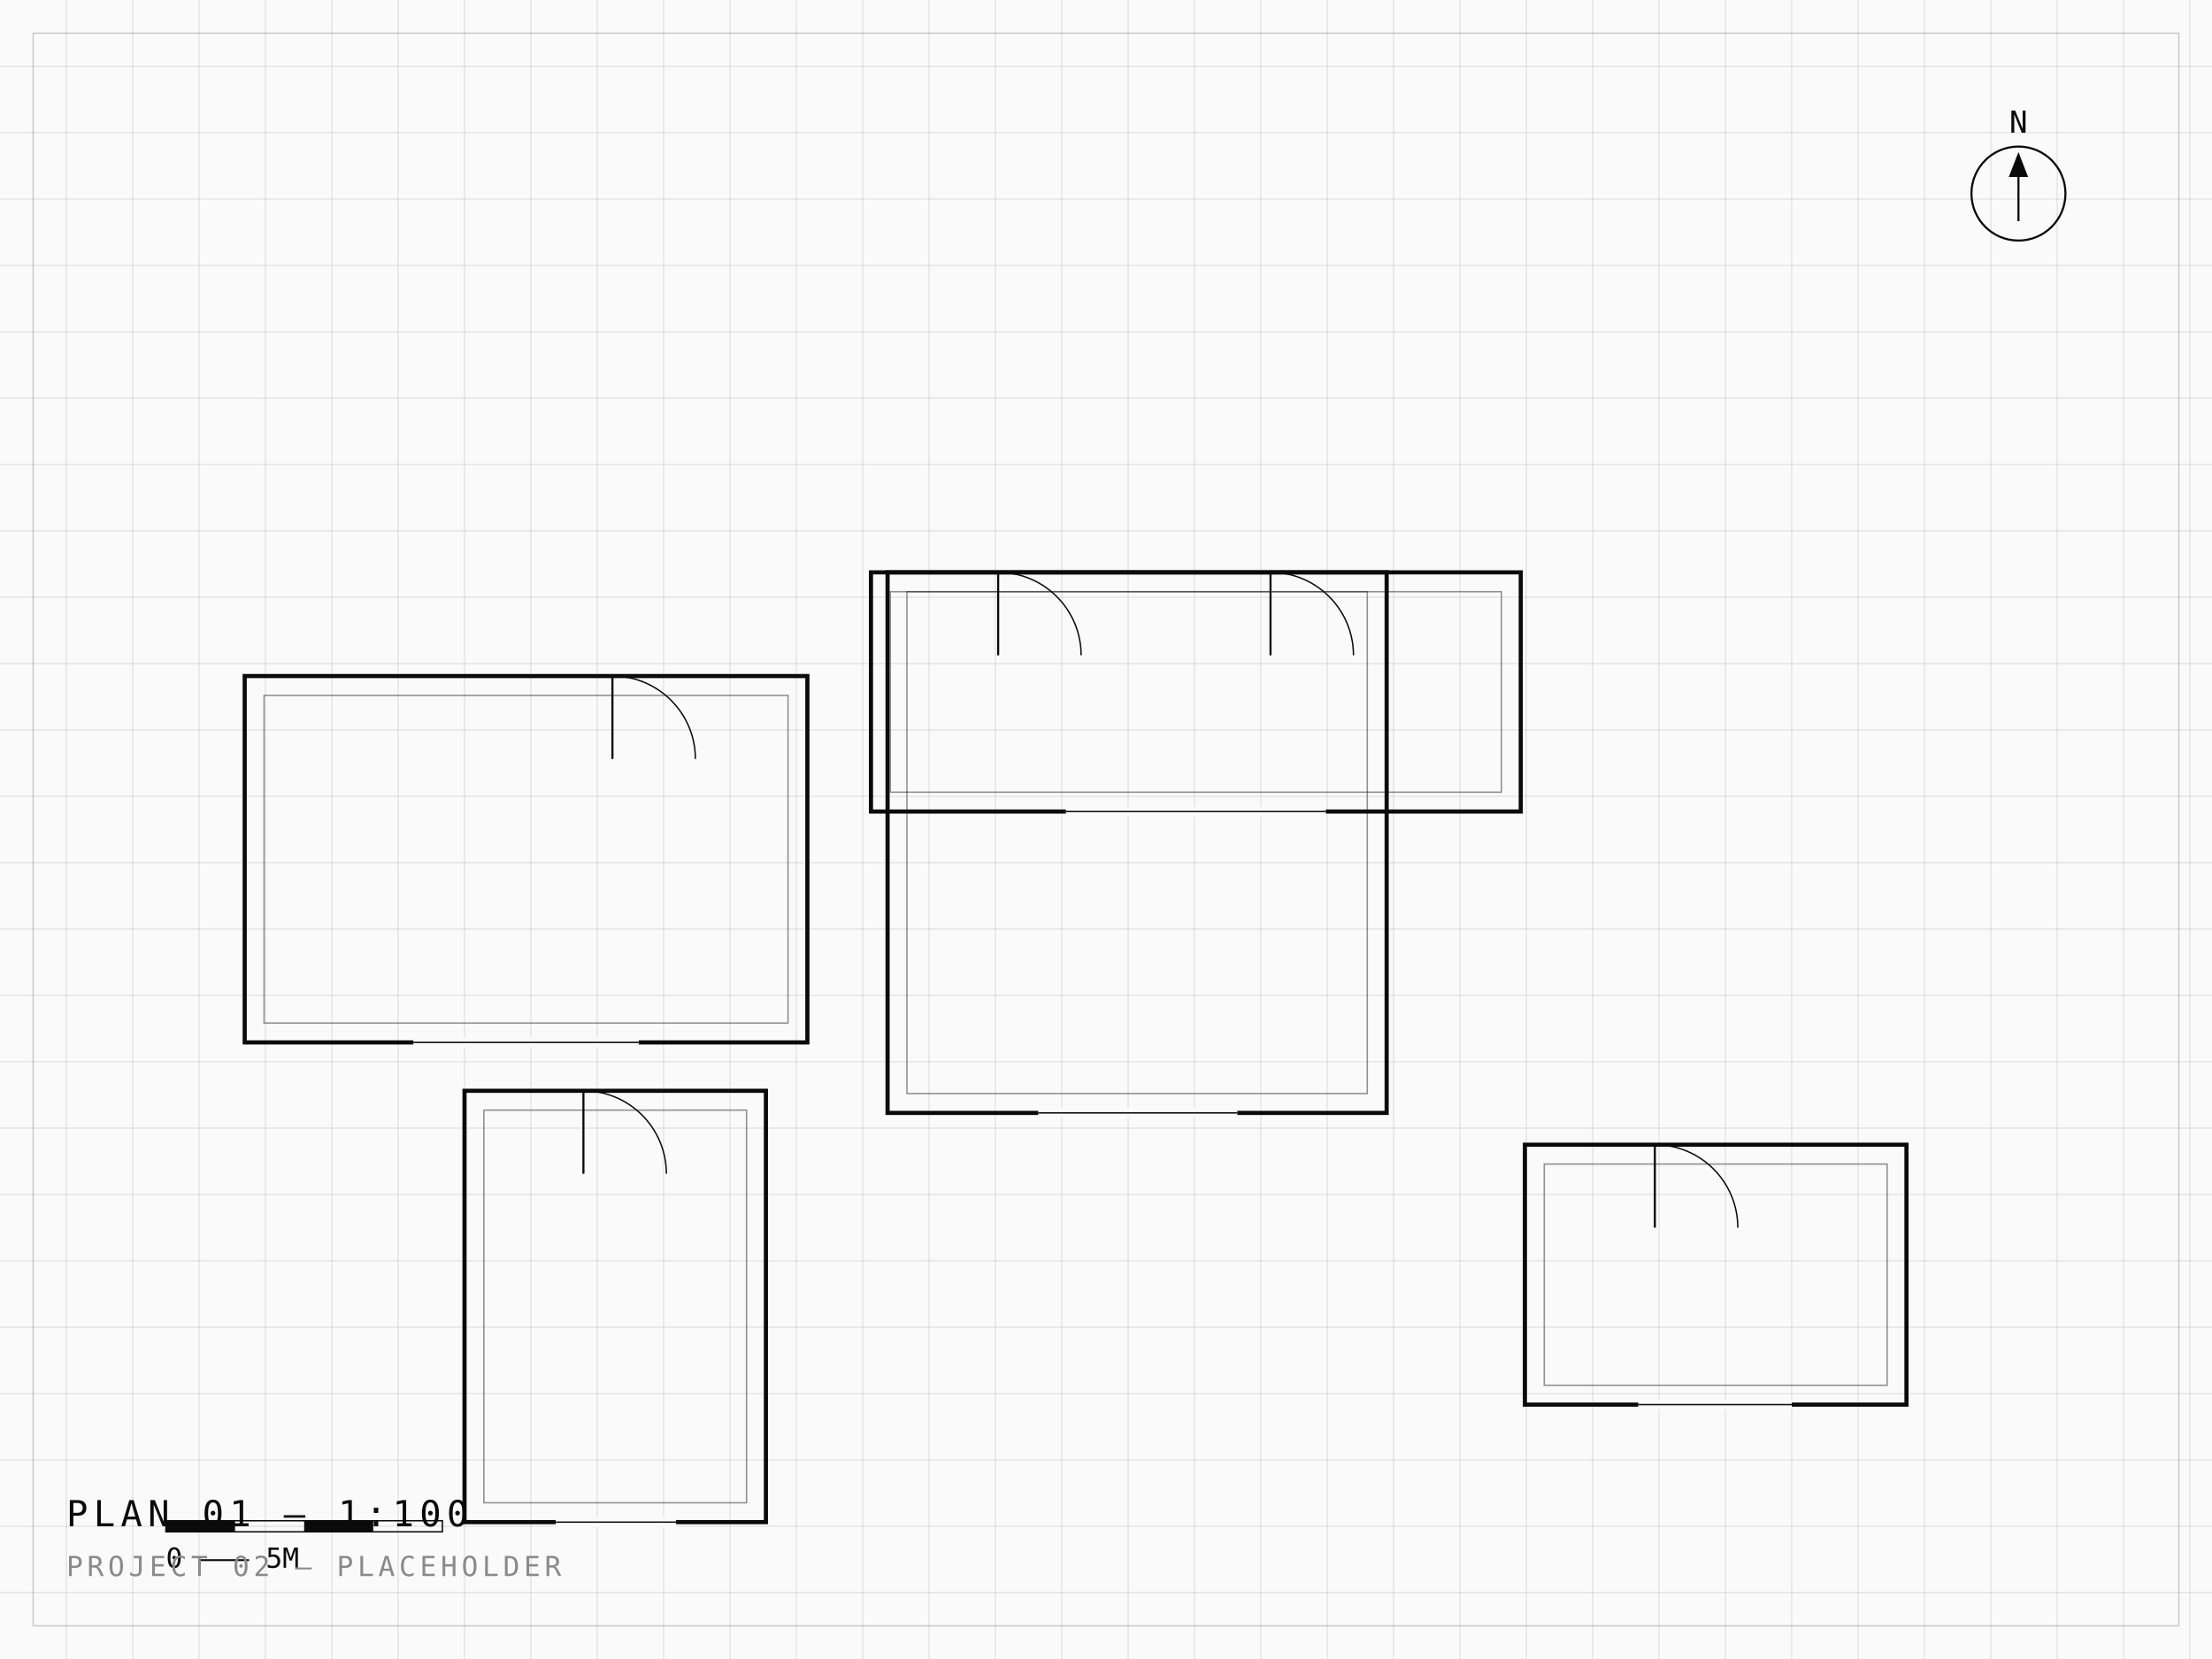
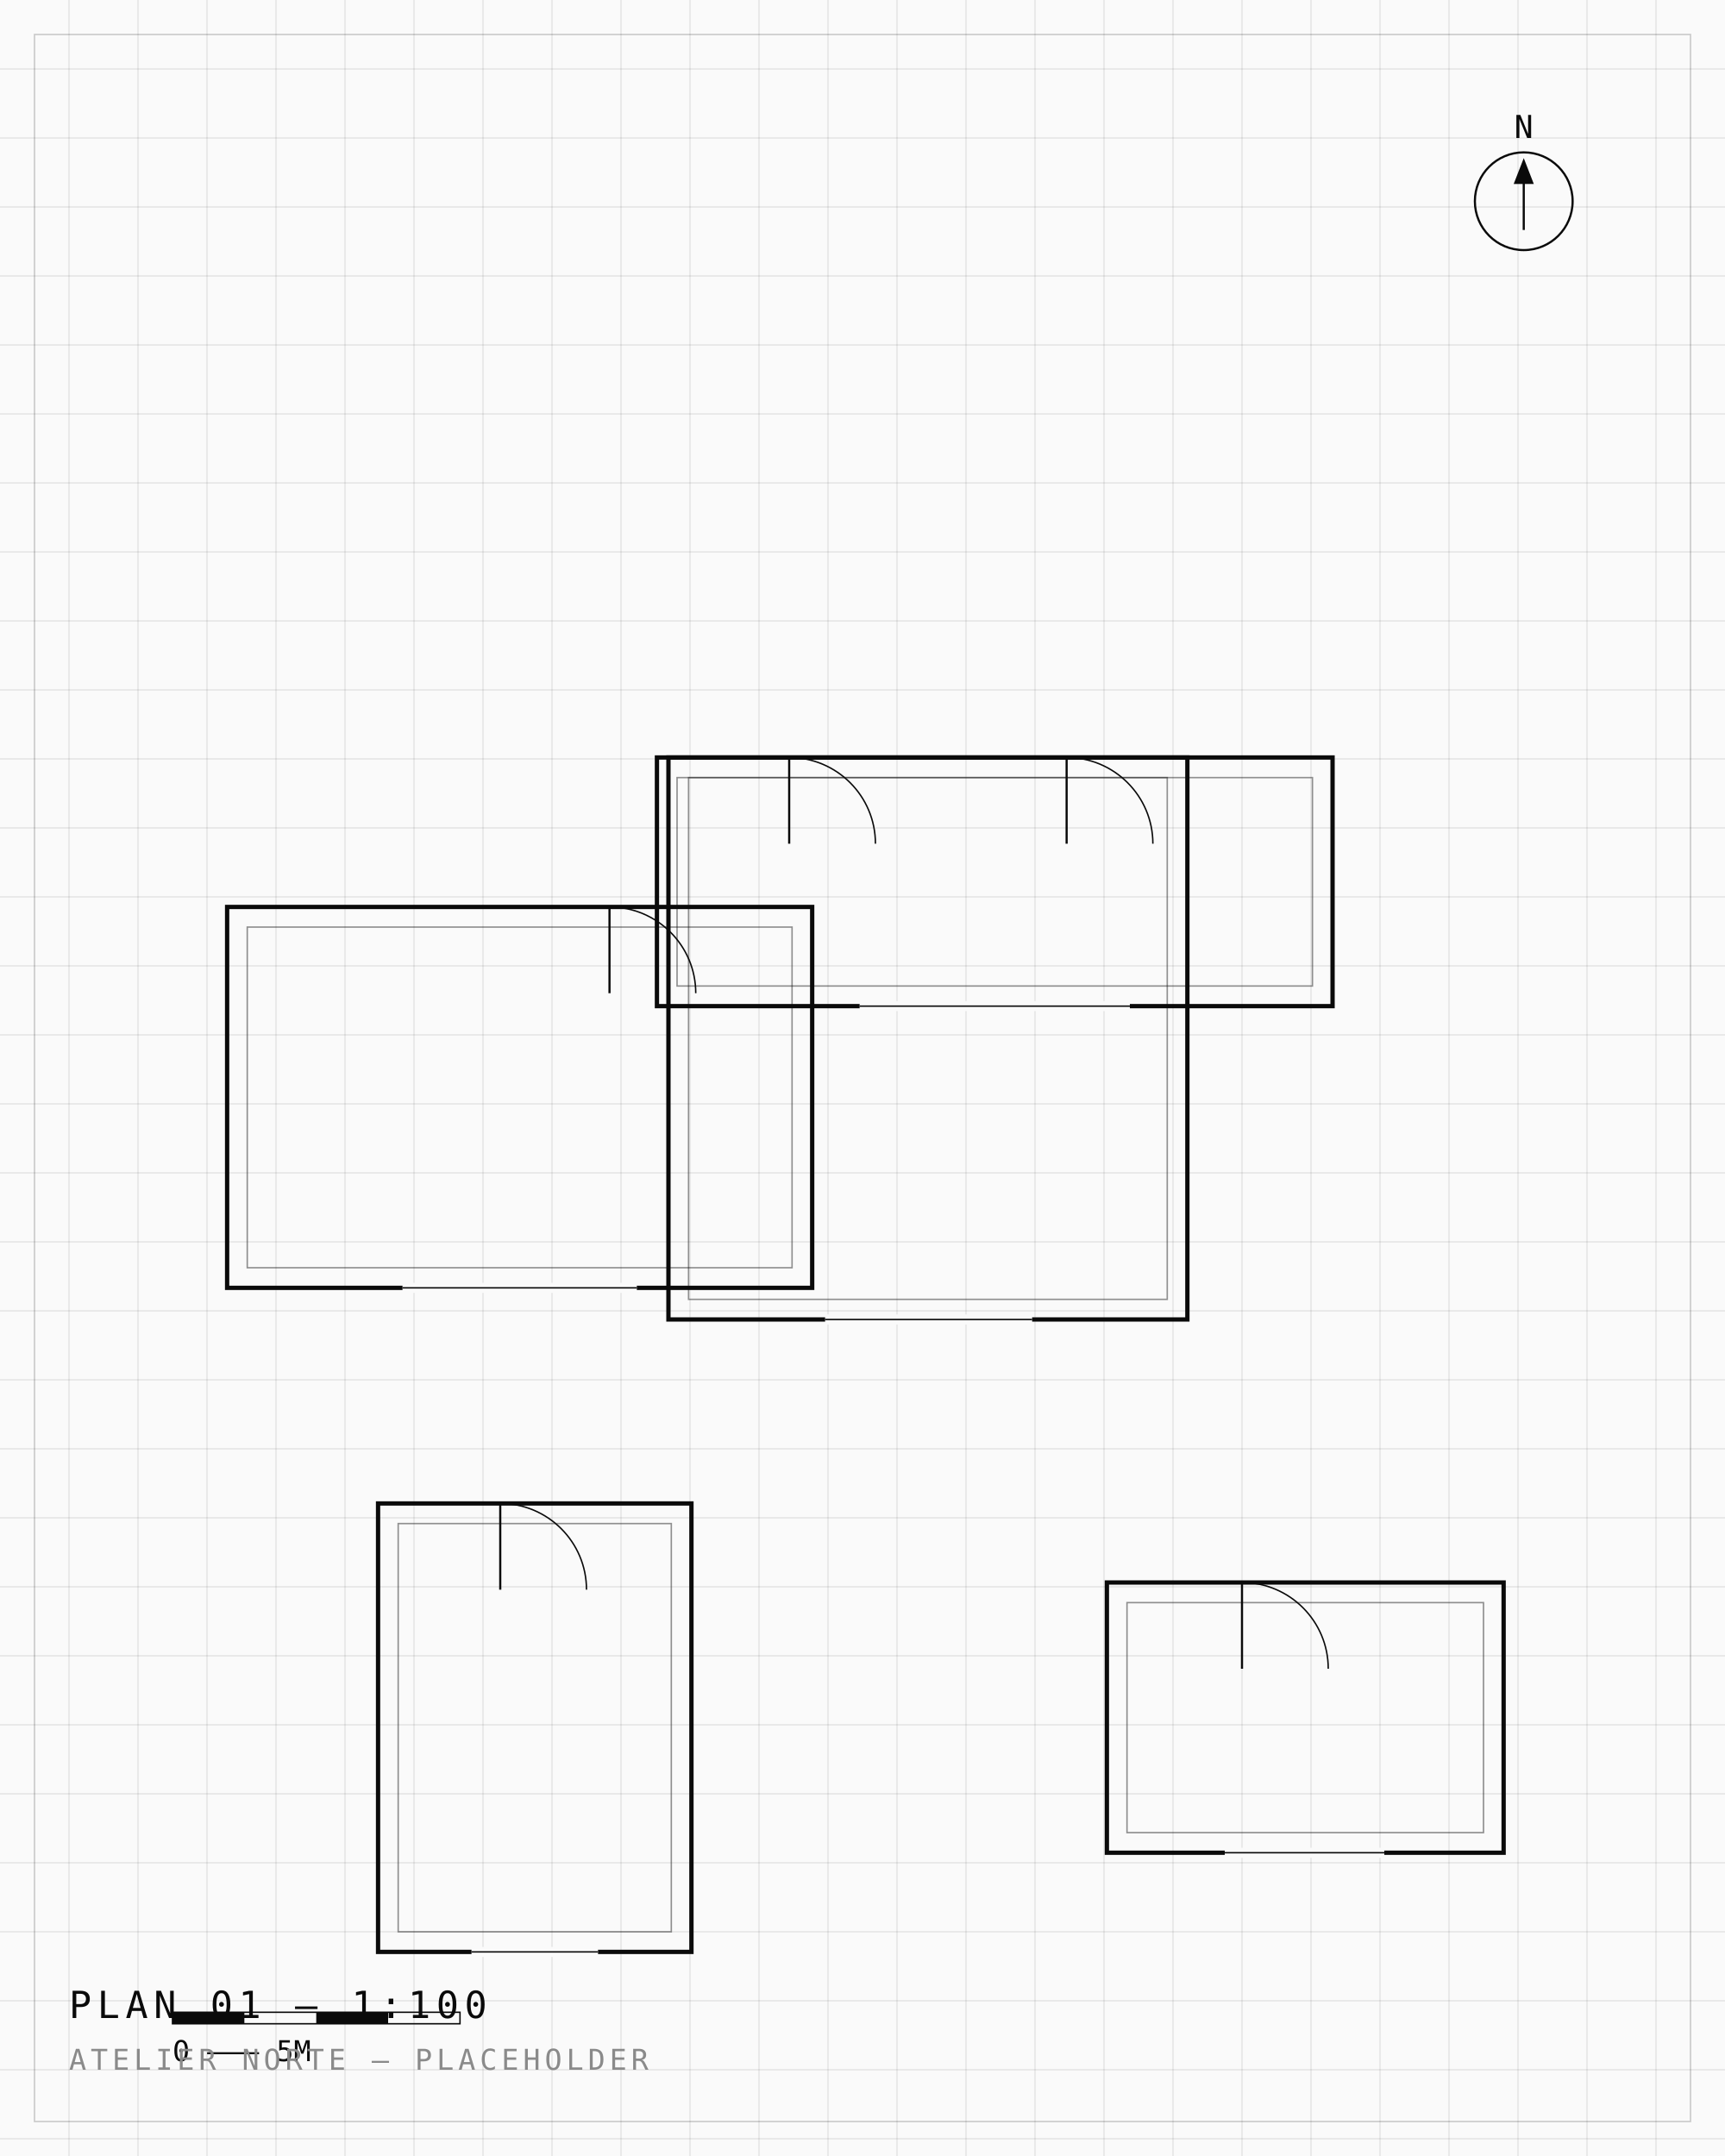
- <svg xmlns="http://www.w3.org/2000/svg" width="1600" height="1200" viewBox="0 0 1600 1200">
-   <rect width="1600" height="1200" fill="#fafafa" />
+ <svg xmlns="http://www.w3.org/2000/svg" width="1200" height="1500" viewBox="0 0 1200 1500">
+   <rect width="1200" height="1500" fill="#fafafa" />
  <g stroke="rgba(10,10,10,0.08)" stroke-width="1">
-     <line x1="48" y1="0" x2="48" y2="1200" />
-     <line x1="96" y1="0" x2="96" y2="1200" />
-     <line x1="144" y1="0" x2="144" y2="1200" />
-     <line x1="192" y1="0" x2="192" y2="1200" />
-     <line x1="240" y1="0" x2="240" y2="1200" />
-     <line x1="288" y1="0" x2="288" y2="1200" />
-     <line x1="336" y1="0" x2="336" y2="1200" />
-     <line x1="384" y1="0" x2="384" y2="1200" />
-     <line x1="432" y1="0" x2="432" y2="1200" />
-     <line x1="480" y1="0" x2="480" y2="1200" />
-     <line x1="528" y1="0" x2="528" y2="1200" />
-     <line x1="576" y1="0" x2="576" y2="1200" />
-     <line x1="624" y1="0" x2="624" y2="1200" />
-     <line x1="672" y1="0" x2="672" y2="1200" />
-     <line x1="720" y1="0" x2="720" y2="1200" />
-     <line x1="768" y1="0" x2="768" y2="1200" />
-     <line x1="816" y1="0" x2="816" y2="1200" />
-     <line x1="864" y1="0" x2="864" y2="1200" />
-     <line x1="912" y1="0" x2="912" y2="1200" />
-     <line x1="960" y1="0" x2="960" y2="1200" />
-     <line x1="1008" y1="0" x2="1008" y2="1200" />
-     <line x1="1056" y1="0" x2="1056" y2="1200" />
-     <line x1="1104" y1="0" x2="1104" y2="1200" />
-     <line x1="1152" y1="0" x2="1152" y2="1200" />
-     <line x1="1200" y1="0" x2="1200" y2="1200" />
-     <line x1="1248" y1="0" x2="1248" y2="1200" />
-     <line x1="1296" y1="0" x2="1296" y2="1200" />
-     <line x1="1344" y1="0" x2="1344" y2="1200" />
-     <line x1="1392" y1="0" x2="1392" y2="1200" />
-     <line x1="1440" y1="0" x2="1440" y2="1200" />
-     <line x1="1488" y1="0" x2="1488" y2="1200" />
-     <line x1="1536" y1="0" x2="1536" y2="1200" />
-     <line x1="1584" y1="0" x2="1584" y2="1200" />
-     <line x1="0" y1="48" x2="1600" y2="48" />
-     <line x1="0" y1="96" x2="1600" y2="96" />
-     <line x1="0" y1="144" x2="1600" y2="144" />
-     <line x1="0" y1="192" x2="1600" y2="192" />
-     <line x1="0" y1="240" x2="1600" y2="240" />
-     <line x1="0" y1="288" x2="1600" y2="288" />
-     <line x1="0" y1="336" x2="1600" y2="336" />
-     <line x1="0" y1="384" x2="1600" y2="384" />
-     <line x1="0" y1="432" x2="1600" y2="432" />
-     <line x1="0" y1="480" x2="1600" y2="480" />
-     <line x1="0" y1="528" x2="1600" y2="528" />
-     <line x1="0" y1="576" x2="1600" y2="576" />
-     <line x1="0" y1="624" x2="1600" y2="624" />
-     <line x1="0" y1="672" x2="1600" y2="672" />
-     <line x1="0" y1="720" x2="1600" y2="720" />
-     <line x1="0" y1="768" x2="1600" y2="768" />
-     <line x1="0" y1="816" x2="1600" y2="816" />
-     <line x1="0" y1="864" x2="1600" y2="864" />
-     <line x1="0" y1="912" x2="1600" y2="912" />
-     <line x1="0" y1="960" x2="1600" y2="960" />
-     <line x1="0" y1="1008" x2="1600" y2="1008" />
-     <line x1="0" y1="1056" x2="1600" y2="1056" />
-     <line x1="0" y1="1104" x2="1600" y2="1104" />
-     <line x1="0" y1="1152" x2="1600" y2="1152" />
+     <line x1="48" y1="0" x2="48" y2="1500" />
+     <line x1="96" y1="0" x2="96" y2="1500" />
+     <line x1="144" y1="0" x2="144" y2="1500" />
+     <line x1="192" y1="0" x2="192" y2="1500" />
+     <line x1="240" y1="0" x2="240" y2="1500" />
+     <line x1="288" y1="0" x2="288" y2="1500" />
+     <line x1="336" y1="0" x2="336" y2="1500" />
+     <line x1="384" y1="0" x2="384" y2="1500" />
+     <line x1="432" y1="0" x2="432" y2="1500" />
+     <line x1="480" y1="0" x2="480" y2="1500" />
+     <line x1="528" y1="0" x2="528" y2="1500" />
+     <line x1="576" y1="0" x2="576" y2="1500" />
+     <line x1="624" y1="0" x2="624" y2="1500" />
+     <line x1="672" y1="0" x2="672" y2="1500" />
+     <line x1="720" y1="0" x2="720" y2="1500" />
+     <line x1="768" y1="0" x2="768" y2="1500" />
+     <line x1="816" y1="0" x2="816" y2="1500" />
+     <line x1="864" y1="0" x2="864" y2="1500" />
+     <line x1="912" y1="0" x2="912" y2="1500" />
+     <line x1="960" y1="0" x2="960" y2="1500" />
+     <line x1="1008" y1="0" x2="1008" y2="1500" />
+     <line x1="1056" y1="0" x2="1056" y2="1500" />
+     <line x1="1104" y1="0" x2="1104" y2="1500" />
+     <line x1="1152" y1="0" x2="1152" y2="1500" />
+     <line x1="0" y1="48" x2="1200" y2="48" />
+     <line x1="0" y1="96" x2="1200" y2="96" />
+     <line x1="0" y1="144" x2="1200" y2="144" />
+     <line x1="0" y1="192" x2="1200" y2="192" />
+     <line x1="0" y1="240" x2="1200" y2="240" />
+     <line x1="0" y1="288" x2="1200" y2="288" />
+     <line x1="0" y1="336" x2="1200" y2="336" />
+     <line x1="0" y1="384" x2="1200" y2="384" />
+     <line x1="0" y1="432" x2="1200" y2="432" />
+     <line x1="0" y1="480" x2="1200" y2="480" />
+     <line x1="0" y1="528" x2="1200" y2="528" />
+     <line x1="0" y1="576" x2="1200" y2="576" />
+     <line x1="0" y1="624" x2="1200" y2="624" />
+     <line x1="0" y1="672" x2="1200" y2="672" />
+     <line x1="0" y1="720" x2="1200" y2="720" />
+     <line x1="0" y1="768" x2="1200" y2="768" />
+     <line x1="0" y1="816" x2="1200" y2="816" />
+     <line x1="0" y1="864" x2="1200" y2="864" />
+     <line x1="0" y1="912" x2="1200" y2="912" />
+     <line x1="0" y1="960" x2="1200" y2="960" />
+     <line x1="0" y1="1008" x2="1200" y2="1008" />
+     <line x1="0" y1="1056" x2="1200" y2="1056" />
+     <line x1="0" y1="1104" x2="1200" y2="1104" />
+     <line x1="0" y1="1152" x2="1200" y2="1152" />
+     <line x1="0" y1="1200" x2="1200" y2="1200" />
+     <line x1="0" y1="1248" x2="1200" y2="1248" />
+     <line x1="0" y1="1296" x2="1200" y2="1296" />
+     <line x1="0" y1="1344" x2="1200" y2="1344" />
+     <line x1="0" y1="1392" x2="1200" y2="1392" />
+     <line x1="0" y1="1440" x2="1200" y2="1440" />
+     <line x1="0" y1="1488" x2="1200" y2="1488" />
  </g>
-   <rect x="24" y="24" width="1552" height="1152" fill="none" stroke="rgba(10,10,10,0.2)" stroke-width="1" />
-   <rect x="630" y="414" width="470" height="173" fill="none" stroke="#0a0a0a" stroke-width="3" />
-   <rect x="644" y="428" width="442" height="145" fill="none" stroke="#0a0a0a" stroke-width="1" opacity="0.45" />
-   <line x1="722" y1="414" x2="722" y2="474" stroke="#0a0a0a" stroke-width="1.5" />
-   <path d="M 722 414 A 60 60 0 0 1 782 474" fill="none" stroke="#0a0a0a" stroke-width="1" />
-   <line x1="771" y1="587" x2="959" y2="587" stroke="#fafafa" stroke-width="7" />
-   <line x1="771" y1="587" x2="959" y2="587" stroke="#0a0a0a" stroke-width="1" />
-   <rect x="642" y="414" width="361" height="391" fill="none" stroke="#0a0a0a" stroke-width="3" />
-   <rect x="656" y="428" width="333" height="363" fill="none" stroke="#0a0a0a" stroke-width="1" opacity="0.45" />
-   <line x1="919" y1="414" x2="919" y2="474" stroke="#0a0a0a" stroke-width="1.5" />
-   <path d="M 919 414 A 60 60 0 0 1 979 474" fill="none" stroke="#0a0a0a" stroke-width="1" />
-   <line x1="751" y1="805" x2="895" y2="805" stroke="#fafafa" stroke-width="7" />
-   <line x1="751" y1="805" x2="895" y2="805" stroke="#0a0a0a" stroke-width="1" />
-   <rect x="1103" y="828" width="276" height="188" fill="none" stroke="#0a0a0a" stroke-width="3" />
-   <rect x="1117" y="842" width="248" height="160" fill="none" stroke="#0a0a0a" stroke-width="1" opacity="0.45" />
-   <line x1="1197" y1="828" x2="1197" y2="888" stroke="#0a0a0a" stroke-width="1.5" />
-   <path d="M 1197 828 A 60 60 0 0 1 1257 888" fill="none" stroke="#0a0a0a" stroke-width="1" />
-   <line x1="1185" y1="1016" x2="1296" y2="1016" stroke="#fafafa" stroke-width="7" />
-   <line x1="1185" y1="1016" x2="1296" y2="1016" stroke="#0a0a0a" stroke-width="1" />
-   <rect x="177" y="489" width="407" height="265" fill="none" stroke="#0a0a0a" stroke-width="3" />
-   <rect x="191" y="503" width="379" height="237" fill="none" stroke="#0a0a0a" stroke-width="1" opacity="0.45" />
-   <line x1="443" y1="489" x2="443" y2="549" stroke="#0a0a0a" stroke-width="1.5" />
-   <path d="M 443 489 A 60 60 0 0 1 503 549" fill="none" stroke="#0a0a0a" stroke-width="1" />
-   <line x1="299" y1="754" x2="462" y2="754" stroke="#fafafa" stroke-width="7" />
-   <line x1="299" y1="754" x2="462" y2="754" stroke="#0a0a0a" stroke-width="1" />
-   <rect x="336" y="789" width="218" height="312" fill="none" stroke="#0a0a0a" stroke-width="3" />
-   <rect x="350" y="803" width="190" height="284" fill="none" stroke="#0a0a0a" stroke-width="1" opacity="0.45" />
-   <line x1="422" y1="789" x2="422" y2="849" stroke="#0a0a0a" stroke-width="1.5" />
-   <path d="M 422 789 A 60 60 0 0 1 482 849" fill="none" stroke="#0a0a0a" stroke-width="1" />
-   <line x1="402" y1="1101" x2="489" y2="1101" stroke="#fafafa" stroke-width="7" />
-   <line x1="402" y1="1101" x2="489" y2="1101" stroke="#0a0a0a" stroke-width="1" />
-   <g transform="translate(1460,140)" stroke="#0a0a0a" fill="none" stroke-width="1.5">
+   <rect x="24" y="24" width="1152" height="1452" fill="none" stroke="rgba(10,10,10,0.2)" stroke-width="1" />
+   <rect x="457" y="527" width="470" height="173" fill="none" stroke="#0a0a0a" stroke-width="3" />
+   <rect x="471" y="541" width="442" height="145" fill="none" stroke="#0a0a0a" stroke-width="1" opacity="0.45" />
+   <line x1="549" y1="527" x2="549" y2="587" stroke="#0a0a0a" stroke-width="1.5" />
+   <path d="M 549 527 A 60 60 0 0 1 609 587" fill="none" stroke="#0a0a0a" stroke-width="1" />
+   <line x1="598" y1="700" x2="786" y2="700" stroke="#fafafa" stroke-width="7" />
+   <line x1="598" y1="700" x2="786" y2="700" stroke="#0a0a0a" stroke-width="1" />
+   <rect x="465" y="527" width="361" height="391" fill="none" stroke="#0a0a0a" stroke-width="3" />
+   <rect x="479" y="541" width="333" height="363" fill="none" stroke="#0a0a0a" stroke-width="1" opacity="0.45" />
+   <line x1="742" y1="527" x2="742" y2="587" stroke="#0a0a0a" stroke-width="1.5" />
+   <path d="M 742 527 A 60 60 0 0 1 802 587" fill="none" stroke="#0a0a0a" stroke-width="1" />
+   <line x1="574" y1="918" x2="718" y2="918" stroke="#fafafa" stroke-width="7" />
+   <line x1="574" y1="918" x2="718" y2="918" stroke="#0a0a0a" stroke-width="1" />
+   <rect x="770" y="1101" width="276" height="188" fill="none" stroke="#0a0a0a" stroke-width="3" />
+   <rect x="784" y="1115" width="248" height="160" fill="none" stroke="#0a0a0a" stroke-width="1" opacity="0.45" />
+   <line x1="864" y1="1101" x2="864" y2="1161" stroke="#0a0a0a" stroke-width="1.5" />
+   <path d="M 864 1101 A 60 60 0 0 1 924 1161" fill="none" stroke="#0a0a0a" stroke-width="1" />
+   <line x1="852" y1="1289" x2="963" y2="1289" stroke="#fafafa" stroke-width="7" />
+   <line x1="852" y1="1289" x2="963" y2="1289" stroke="#0a0a0a" stroke-width="1" />
+   <rect x="158" y="631" width="407" height="265" fill="none" stroke="#0a0a0a" stroke-width="3" />
+   <rect x="172" y="645" width="379" height="237" fill="none" stroke="#0a0a0a" stroke-width="1" opacity="0.45" />
+   <line x1="424" y1="631" x2="424" y2="691" stroke="#0a0a0a" stroke-width="1.5" />
+   <path d="M 424 631 A 60 60 0 0 1 484 691" fill="none" stroke="#0a0a0a" stroke-width="1" />
+   <line x1="280" y1="896" x2="443" y2="896" stroke="#fafafa" stroke-width="7" />
+   <line x1="280" y1="896" x2="443" y2="896" stroke="#0a0a0a" stroke-width="1" />
+   <rect x="263" y="1046" width="218" height="312" fill="none" stroke="#0a0a0a" stroke-width="3" />
+   <rect x="277" y="1060" width="190" height="284" fill="none" stroke="#0a0a0a" stroke-width="1" opacity="0.45" />
+   <line x1="348" y1="1046" x2="348" y2="1106" stroke="#0a0a0a" stroke-width="1.5" />
+   <path d="M 348 1046 A 60 60 0 0 1 408 1106" fill="none" stroke="#0a0a0a" stroke-width="1" />
+   <line x1="328" y1="1358" x2="416" y2="1358" stroke="#fafafa" stroke-width="7" />
+   <line x1="328" y1="1358" x2="416" y2="1358" stroke="#0a0a0a" stroke-width="1" />
+   <g transform="translate(1060,140)" stroke="#0a0a0a" fill="none" stroke-width="1.5">
    <circle r="34" />
    <line x1="0" y1="20" x2="0" y2="-20" />
    <polygon points="0,-30 7,-12 -7,-12" fill="#0a0a0a" stroke="none" />
    <text y="-44" text-anchor="middle" font-size="22" fill="#0a0a0a" stroke="none" font-family="monospace">N</text>
  </g>
-   <g transform="translate(120,1100)">
+   <g transform="translate(120,1400)">
    <rect width="200" height="8" fill="none" stroke="#0a0a0a" />
    <rect width="50" height="8" fill="#0a0a0a" />
    <rect x="100" width="50" height="8" fill="#0a0a0a" />
    <text y="34" font-size="20" font-family="monospace" fill="#0a0a0a">0 ——— 5M</text>
  </g>
-   <text x="48" y="1104" font-family="monospace" font-size="26" letter-spacing="4" fill="#0a0a0a">PLAN 01 — 1:100</text>
-   <text x="48" y="1140" font-family="monospace" font-size="20" letter-spacing="3" fill="#8a8a8a">PROJECT 02 — PLACEHOLDER</text>
+   <text x="48" y="1404" font-family="monospace" font-size="26" letter-spacing="4" fill="#0a0a0a">PLAN 01 — 1:100</text>
+   <text x="48" y="1440" font-family="monospace" font-size="20" letter-spacing="3" fill="#8a8a8a">ATELIER NORTE — PLACEHOLDER</text>
</svg>
